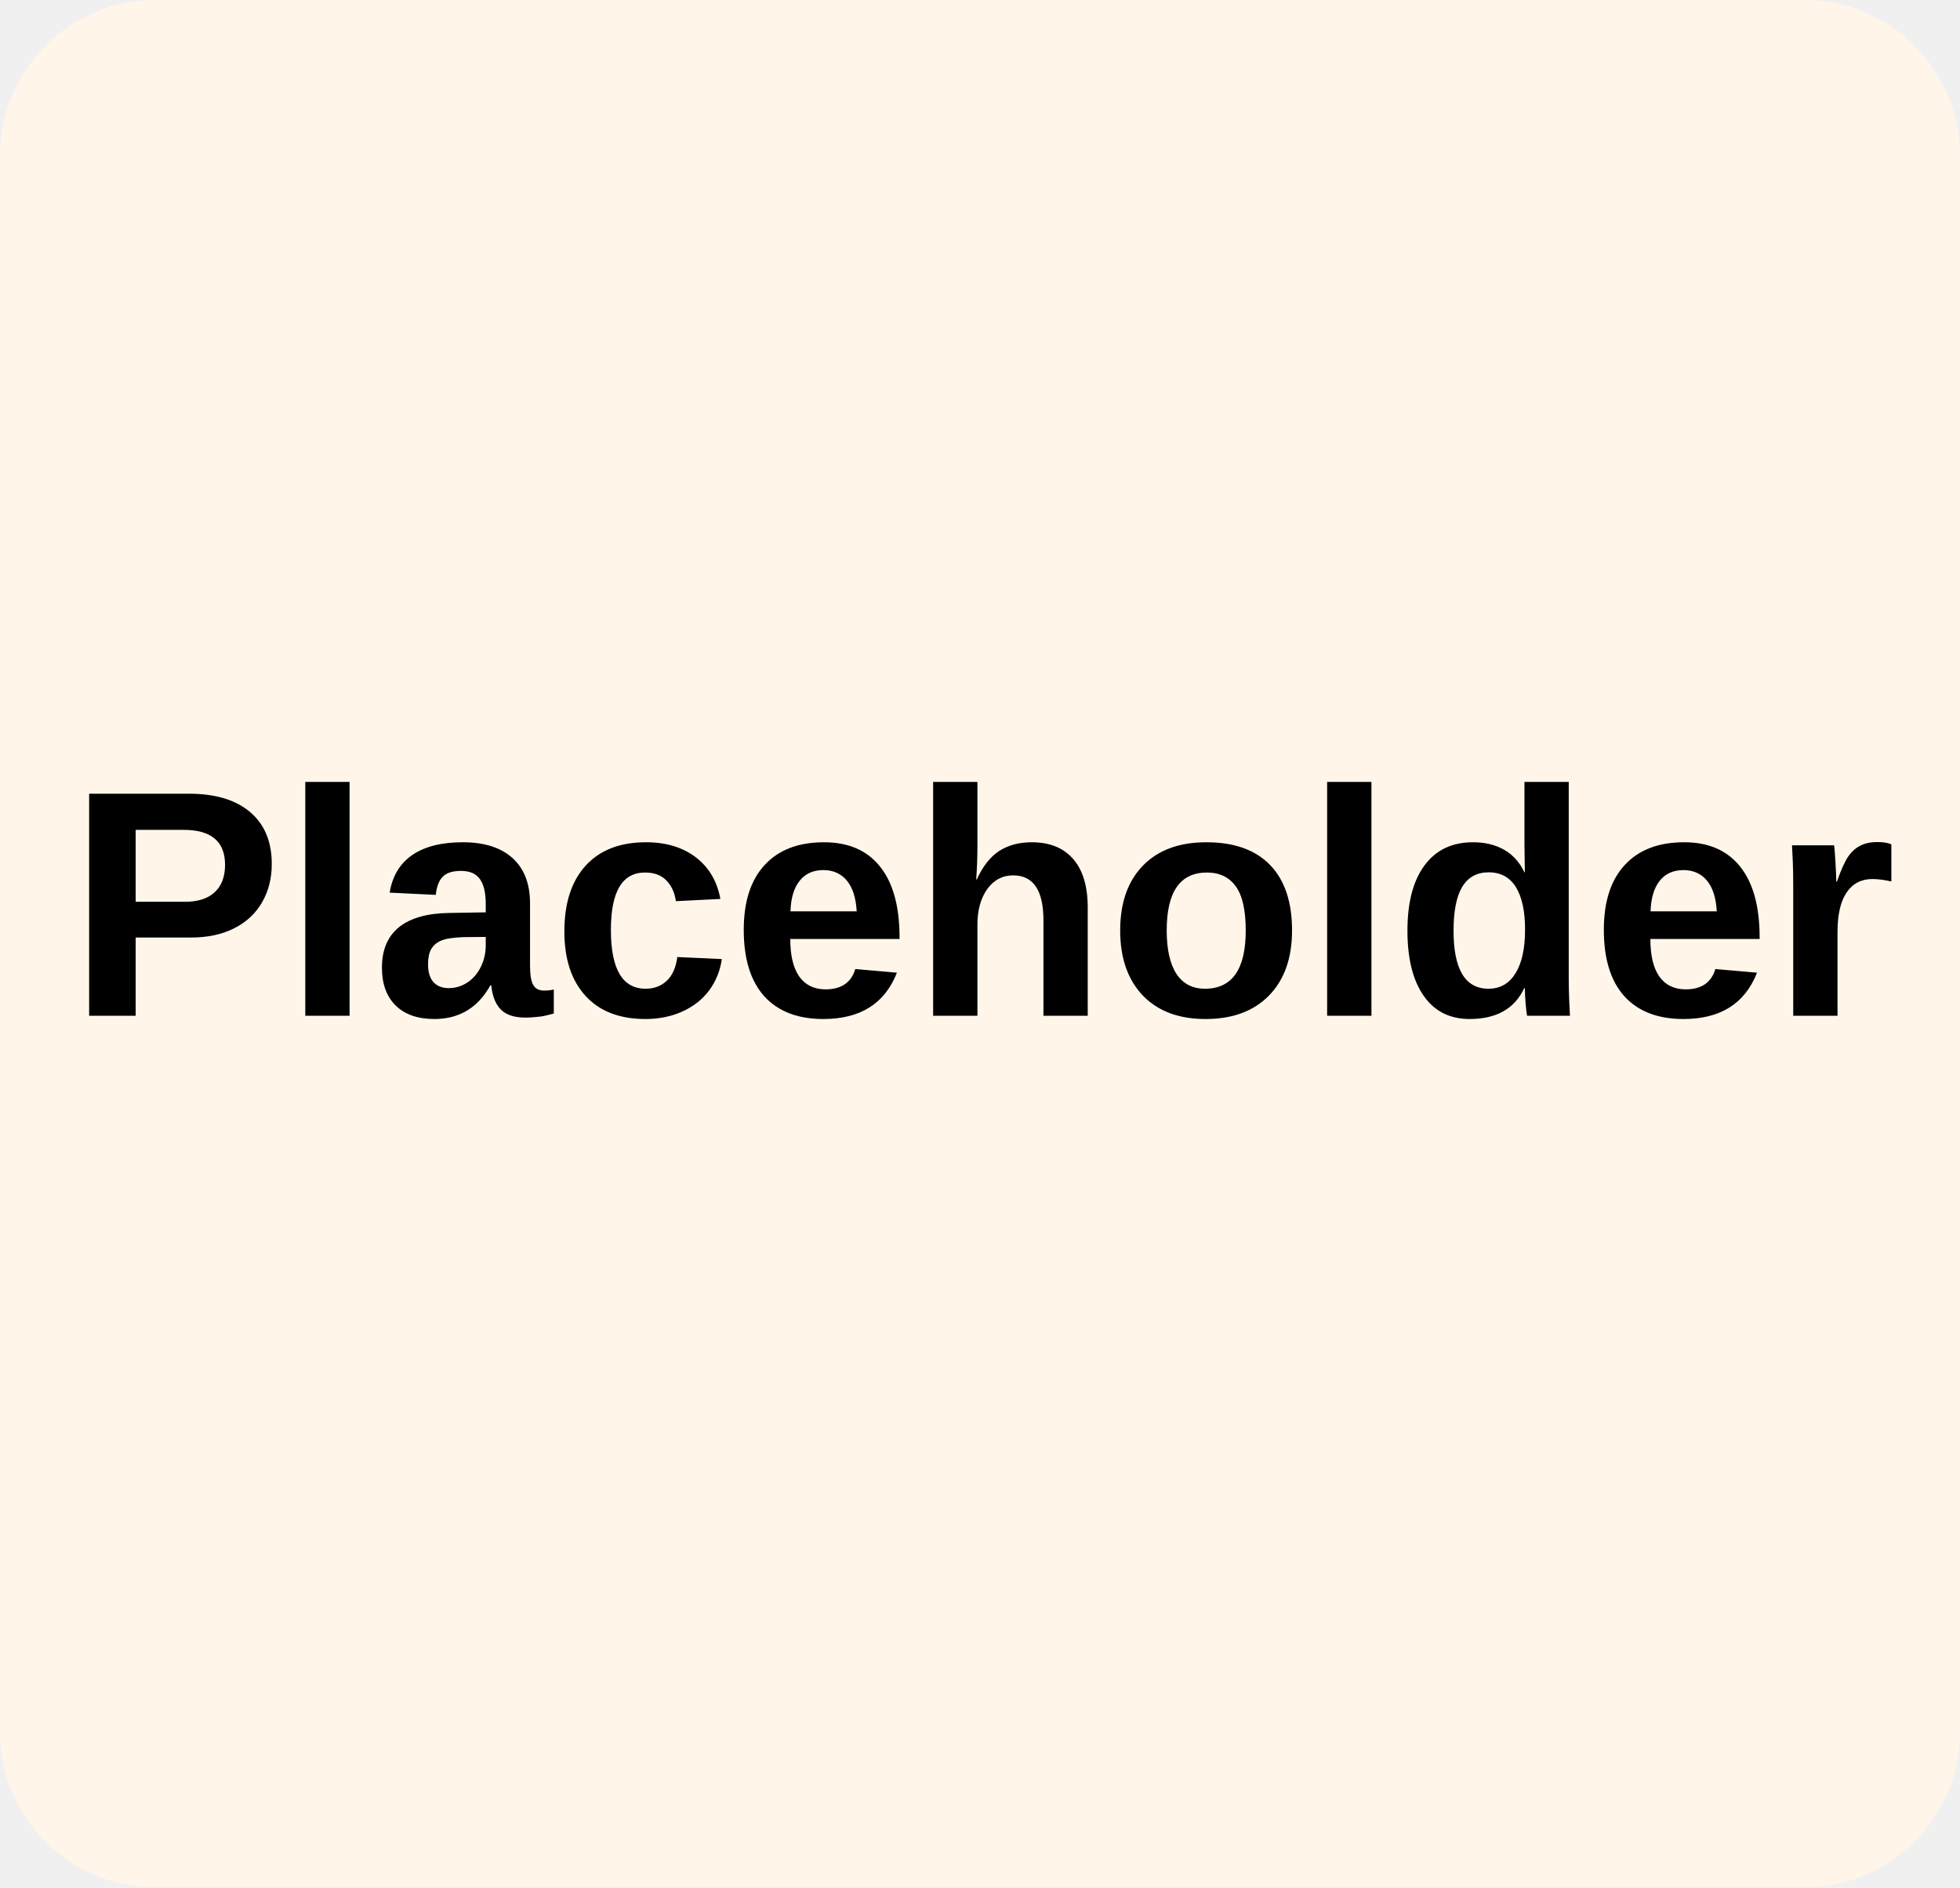
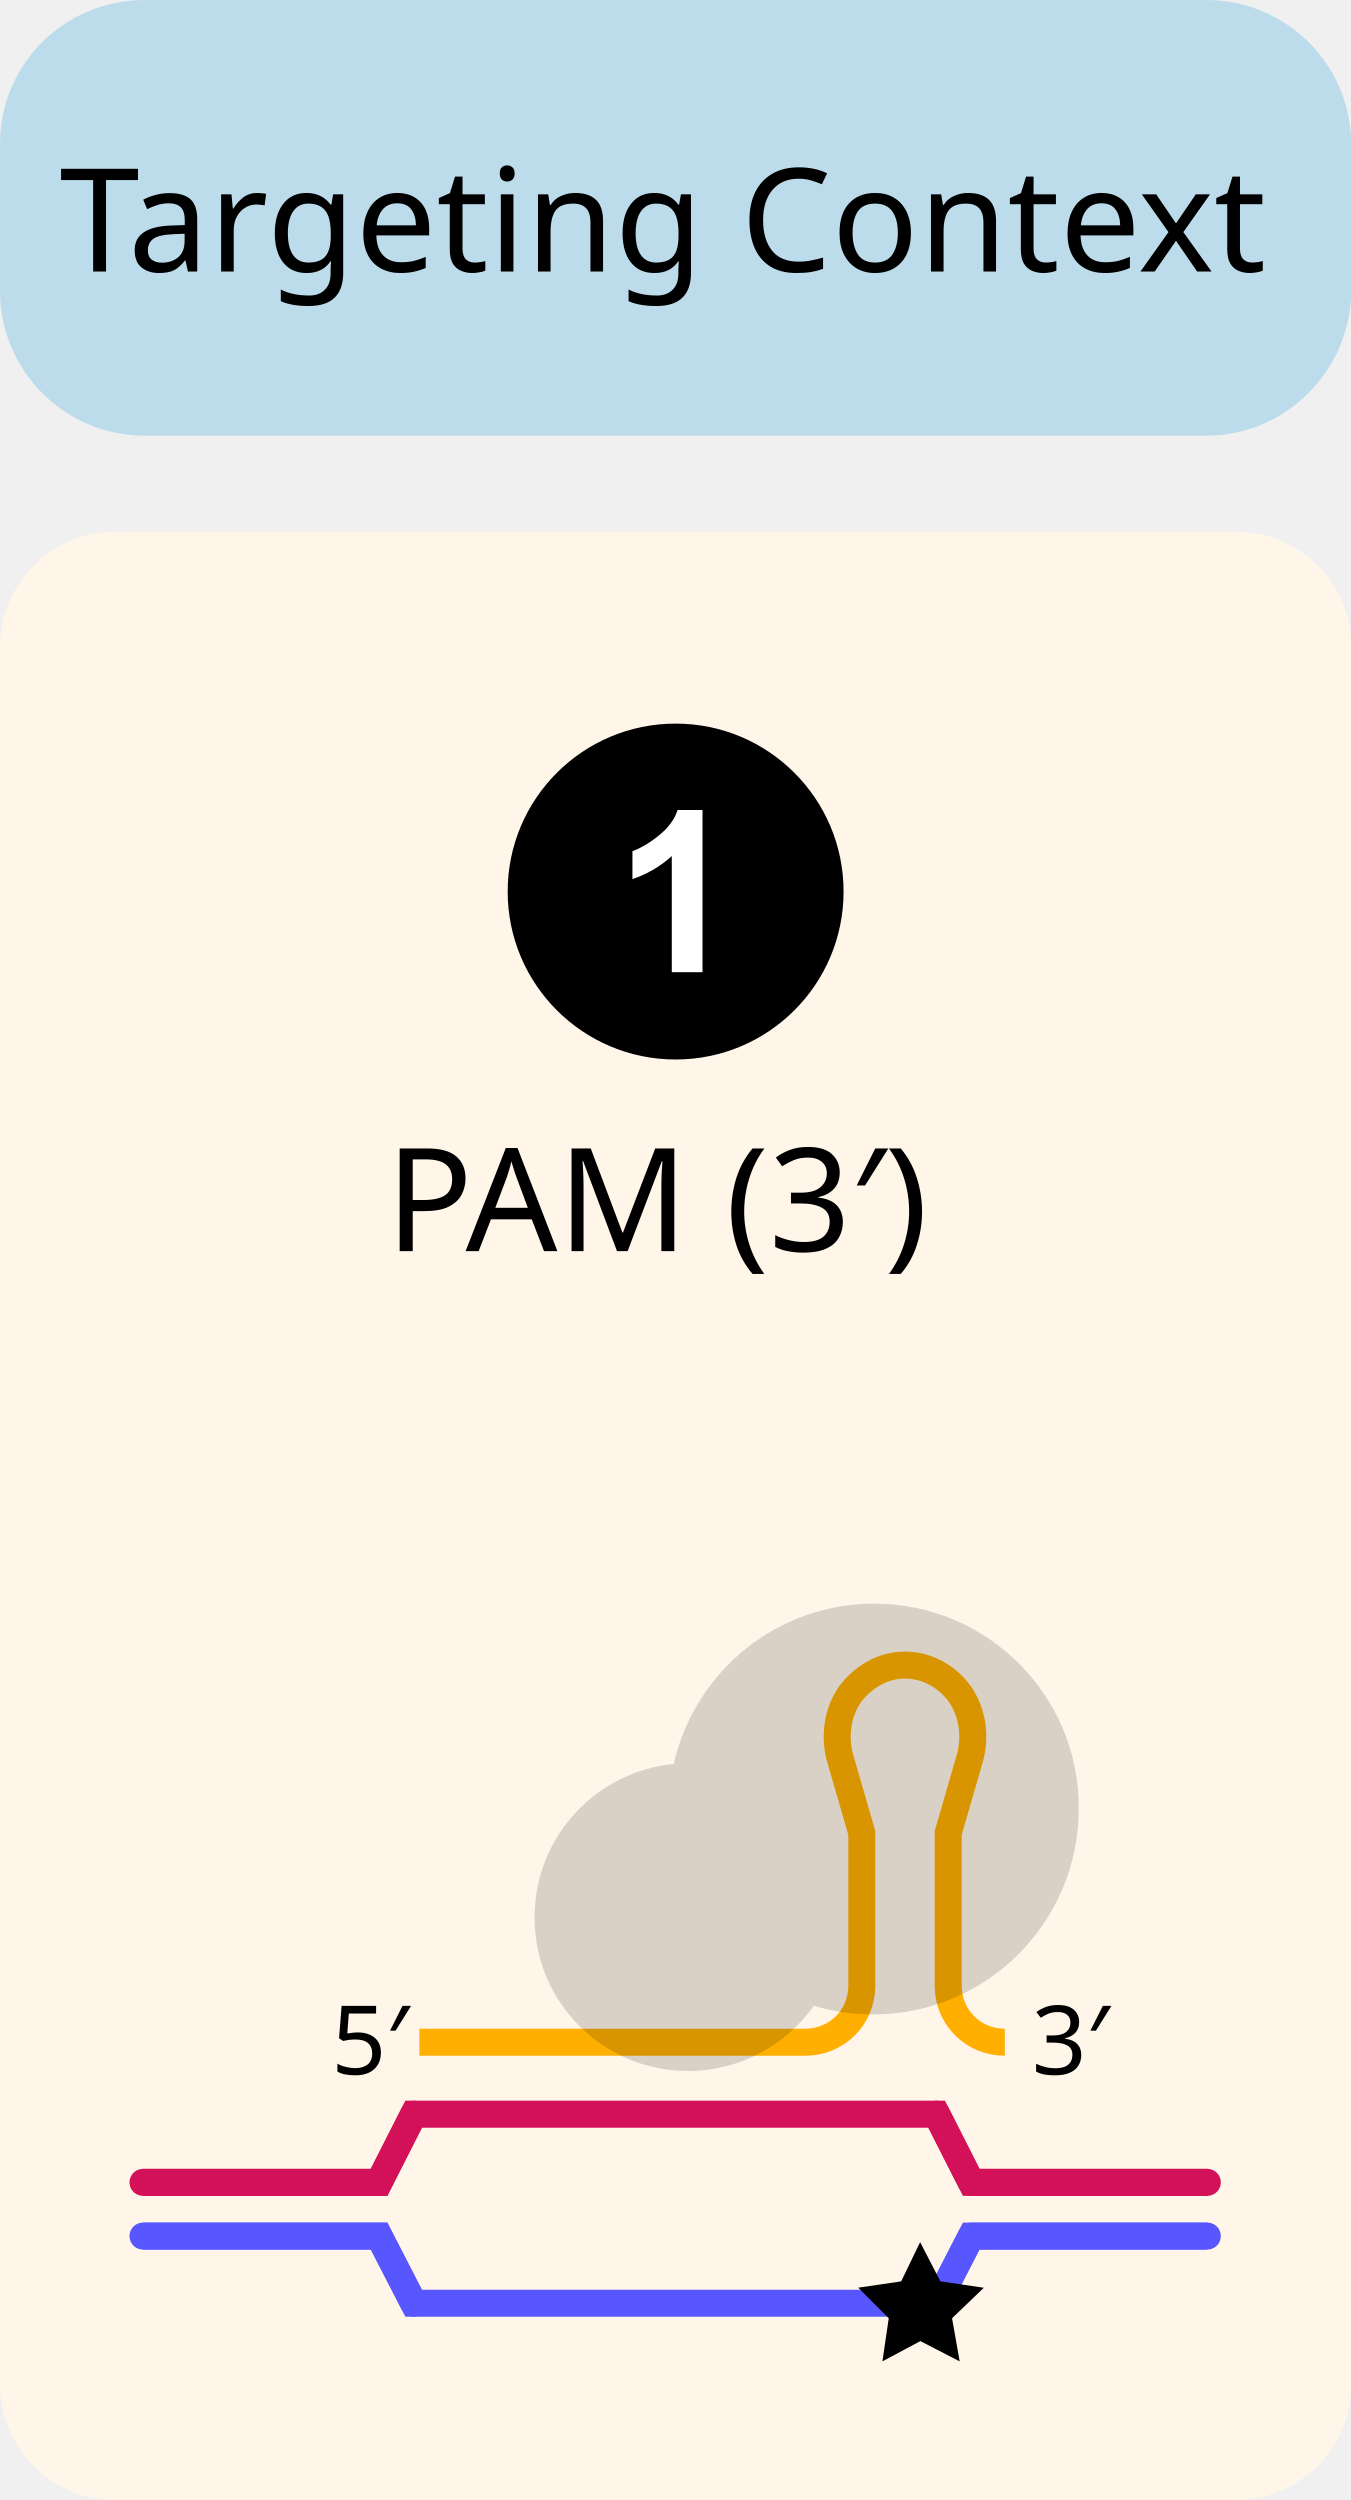
- <svg xmlns="http://www.w3.org/2000/svg" id="Layer_2" data-name="Layer 2" viewBox="0 0 150.75 145.16">
-   <defs>
-     <style>
-       .cls-1 {
-         font-family: Arial-BoldMT, Arial;
-         font-size: 24.81px;
-         font-weight: 700;
-       }
- 
-       .cls-2 {
-         fill: #fff6e9;
-       }
-     </style>
-   </defs>
-   <g id="Layer_1-2" data-name="Layer 1">
-     <rect class="cls-2" width="150.75" height="145.16" rx="12" ry="12" />
-     <text class="cls-1" transform="translate(5.2 78.12)">
-       <tspan x="0" y="0">Placeholder</tspan>
-     </text>
+ <svg xmlns="http://www.w3.org/2000/svg" version="1.1" id="Layer_1" x="0px" y="0px" viewBox="0 0 140.7 260.5" style="enable-background:new 0 0 140.7 260.5;" xml:space="preserve">
+   <style type="text/css">
+ 	.st0{fill:#31CAFD;}
+ 	.st1{fill:#AAB8F1;}
+ 	.st2{fill:#A2B8FF;}
+ 	.st3{fill:#00CEDE;}
+ 	.st4{fill:#FF0A00;}
+ 	.st5{fill:#BEBEBE;}
+ 	.st6{fill:#8F7F1D;}
+ 	.st7{fill:#A17800;}
+ 	.st8{fill:#FE1600;}
+ 	.st9{fill:#C0BCBC;}
+ 	.st10{fill:#CFB7BE;}
+ 	.st11{fill:#BFBBC9;}
+ 	.st12{fill:url(#);}
+ 	.st13{fill:#5857FF;}
+ 	.st14{fill:#D31159;}
+ 	.st15{fill:#FFAF00;}
+ 	.st16{fill:#A09C9A;}
+ 	.st17{fill:#006CDE;}
+ 	.st18{fill:#6A6B7A;}
+ 	.st19{fill:#D6BD0F;}
+ 	.st20{fill:#A699AB;}
+ 	.st21{fill:#0072BF;}
+ 	.st22{fill:#80674E;}
+ 	.st23{fill:#F2B300;}
+ 	.st24{fill:#4DAAB8;}
+ 	.st25{fill:#007B83;}
+ 	.st26{fill:#D02A2A;}
+ 	.st27{fill:#FFA5AF;}
+ 	.st28{fill:#FFF7EA;}
+ 	.st29{fill:#FFF7EB;}
+ 	.st30{fill:#FFF6F5;}
+ 	.st31{fill:#FCFCFC;}
+ 	.st32{fill:#8B61FF;}
+ 	.st33{fill:#007AFE;}
+ 	.st34{fill:#0081DD;}
+ 	.st35{fill:#65838D;}
+ 	.st36{fill:#00FFB7;}
+ 	.st37{fill:#F0DFA8;}
+ 	.st38{fill:#FFD8C5;}
+ 	.st39{fill:#89F0FF;}
+ 	.st40{fill:#FFF6E9;}
+ 	.st41{font-family:'Arial-BoldMT';}
+ 	.st42{font-size:15px;}
+ 	.st43{font-size:10px;}
+ 	.st44{fill:none;stroke:#FFAF00;stroke-width:2.814;stroke-miterlimit:10;}
+ 	.st45{opacity:0.15;}
+ 	.st46{fill:none;stroke:#D31159;stroke-width:2.814;stroke-miterlimit:10;}
+ 	.st47{fill:none;stroke:#5857FF;stroke-width:2.814;stroke-miterlimit:10;}
+ 	.st48{fill:none;stroke:#D31159;stroke-width:2.814;stroke-linecap:round;stroke-miterlimit:10;}
+ 	.st49{fill:none;stroke:#5857FF;stroke-width:2.814;stroke-linecap:round;stroke-miterlimit:10;}
+ 	.st50{fill:none;stroke:#D31159;stroke-width:2.814;stroke-linecap:round;stroke-linejoin:round;stroke-miterlimit:10;}
+ 	.st51{fill:none;stroke:#5857FF;stroke-width:2.814;stroke-linecap:round;stroke-linejoin:round;stroke-miterlimit:10;}
+ 	.st52{stroke:#000000;stroke-width:1.492;stroke-miterlimit:10;}
+ 	.st53{fill:#FFFFFF;}
+ 	.st54{fill:#BDDCEB;}
+ 	.st55{fill:none;stroke:#FFAF00;stroke-width:2.256;stroke-miterlimit:10;}
+ 	.st56{fill:none;stroke:#31CAFD;stroke-width:2.5;stroke-miterlimit:10;}
+ 	.st57{fill:none;stroke:#FFAF00;stroke-width:2.5;stroke-miterlimit:10;}
+ 	.st58{fill:none;stroke:#FF0A00;stroke-width:2.5;stroke-miterlimit:10;}
+ 	.st59{fill:none;stroke:#00FFB7;stroke-width:2.5;stroke-miterlimit:10;}
+ 	.st60{fill:none;stroke:#8B61FF;stroke-width:2.5;stroke-miterlimit:10;}
+ 	.st61{fill:none;stroke:#BEBEBE;stroke-width:2.5;stroke-miterlimit:10;}
+ 	.st62{fill:none;stroke:#FF0A00;stroke-width:4.5;stroke-miterlimit:10;}
+ 	.st63{fill:none;stroke:#BEBEBE;stroke-width:4.5;stroke-miterlimit:10;}
+ 	.st64{fill:none;stroke:#000000;stroke-width:2.5;stroke-miterlimit:10;}
+ 	.st65{fill:#413F40;stroke:#003953;stroke-width:5.431579e-02;stroke-miterlimit:10;}
+ 	.st66{fill:none;stroke:#D31159;stroke-width:2;stroke-miterlimit:10;}
+ 	.st67{fill:none;stroke:#5857FF;stroke-width:2;stroke-miterlimit:10;}
+ 	.st68{fill:none;stroke:#D31159;stroke-width:2;stroke-linecap:round;stroke-miterlimit:10;}
+ 	.st69{fill:none;stroke:#5857FF;stroke-width:2;stroke-linecap:round;stroke-miterlimit:10;}
+ 	.st70{fill:none;stroke:#D31159;stroke-width:2;stroke-linecap:round;stroke-linejoin:round;stroke-miterlimit:10;}
+ 	.st71{fill:none;stroke:#5857FF;stroke-width:2;stroke-linecap:round;stroke-linejoin:round;stroke-miterlimit:10;}
+ 	.st72{opacity:0.4;fill:none;stroke:#FFAF00;stroke-width:1.716;stroke-miterlimit:10;}
+ 	.st73{opacity:0.5;fill:none;stroke:#FFAF00;stroke-width:2;stroke-miterlimit:10;}
+ 	.st74{fill:none;stroke:url(#);stroke-width:2;stroke-miterlimit:10;}
+ 	.st75{fill:none;stroke:url(#);stroke-width:2;stroke-linecap:round;stroke-miterlimit:10;}
+ 	.st76{fill:none;stroke:url(#);stroke-width:2;stroke-linecap:round;stroke-linejoin:round;stroke-miterlimit:10;}
+ 	.st77{opacity:0.25;}
+ 	.st78{fill:none;stroke:#003953;stroke-width:2;stroke-miterlimit:10;}
+ 	.st79{fill:none;stroke:#003953;stroke-width:2;stroke-linecap:round;stroke-miterlimit:10;}
+ 	.st80{fill:none;stroke:url(#);stroke-width:2.814;stroke-miterlimit:10;}
+ 	.st81{fill:none;stroke:url(#);stroke-width:2.814;stroke-linecap:round;stroke-miterlimit:10;}
+ 	.st82{fill:none;stroke:url(#);stroke-width:2.814;stroke-linecap:round;stroke-linejoin:round;stroke-miterlimit:10;}
+ 	.st83{fill:none;stroke:#000000;stroke-width:3;stroke-miterlimit:10;}
+ 	.st84{fill:none;}
+ </style>
+   <g>
+     <g>
+       <path class="st40" d="M128.7,260.5H12c-6.6,0-12-5.4-12-12V67.4c0-6.6,5.4-12,12-12h116.8c6.6,0,12,5.4,12,12v181.2    C140.7,255.2,135.4,260.5,128.7,260.5z" />
+       <g>
+         <text transform="matrix(1 0 0 1 40.1929 130.3697)" class="st41 st42">PAM (3′)</text>
+       </g>
+       <g>
+         <g>
+           <text transform="matrix(1 0 0 1 107.5104 216.1549)" class="st41 st43">3′</text>
+           <text transform="matrix(1 0 0 1 34.5329 216.1549)" class="st41 st43">5′</text>
+           <path class="st44" d="M104.7,212.8c-3.3,0-5.9-2.6-5.9-5.9V191l2.2-7.6c0.7-2.3,0.4-4.9-1-6.9c-1.3-1.8-3.4-3-5.7-3h0      c-2.3,0-4.3,1.2-5.7,3c-1.4,2-1.7,4.6-1,6.9l2.2,7.6v15.9c0,3.3-2.6,5.9-5.9,5.9H43.7" />
+           <g class="st45">
+             <path d="M91.1,167.1c-10.2,0-18.7,7.1-20.9,16.7c-8.1,0.8-14.5,7.6-14.5,16c0,8.9,7.2,16,16,16c5.4,0,10.2-2.7,13.1-6.8       c2,0.6,4,0.9,6.2,0.9c11.8,0,21.4-9.6,21.4-21.4C112.5,176.7,102.9,167.1,91.1,167.1z" />
+           </g>
+         </g>
+         <polyline class="st46" points="14.9,227.4 39.5,227.4 43.1,220.3 43.1,220.3 97.6,220.3 97.6,220.3 101.2,227.4 125.8,227.4         " />
+         <polyline class="st47" points="125.8,233 101.2,233 97.6,240 97.6,240 43.1,240 43.1,240 39.5,233 14.9,233    " />
+         <polyline class="st48" points="14.9,227.4 39.5,227.4 43.1,220.3    " />
+         <polyline class="st49" points="43.1,240 39.5,233 14.9,233    " />
+         <polyline class="st50" points="97.6,220.3 101.2,227.4 125.8,227.4    " />
+         <polyline class="st51" points="125.8,233 101.2,233 97.6,240    " />
+         <polygon class="st52" points="95.9,235.3 97.5,238.4 100.9,238.9 98.4,241.3 99,244.7 95.9,243.1 92.9,244.7 93.4,241.3      91,238.9 94.4,238.4    " />
+       </g>
+       <g>
+         <circle cx="70.4" cy="92.9" r="17.5" />
+         <path class="st53" d="M73.2,101.3H70V89.2c-1.2,1.1-2.6,1.9-4.1,2.4v-2.9c0.8-0.3,1.7-0.8,2.7-1.6c1-0.8,1.7-1.7,2-2.7h2.6V101.3     z" />
+       </g>
+     </g>
+     <g>
+       <path class="st54" d="M125.7,45.4H15.1C6.7,45.4,0,38.6,0,30.3l0-15.3C0,6.7,6.7,0,15.1,0l110.6,0c8.3,0,15.1,6.7,15.1,15.1v15.3    C140.7,38.6,134,45.4,125.7,45.4z" />
+       <g>
+         <text transform="matrix(1 0 0 1 6.2058 28.2937)" class="st41 st42">Targeting Context</text>
+       </g>
+     </g>
  </g>
</svg>
